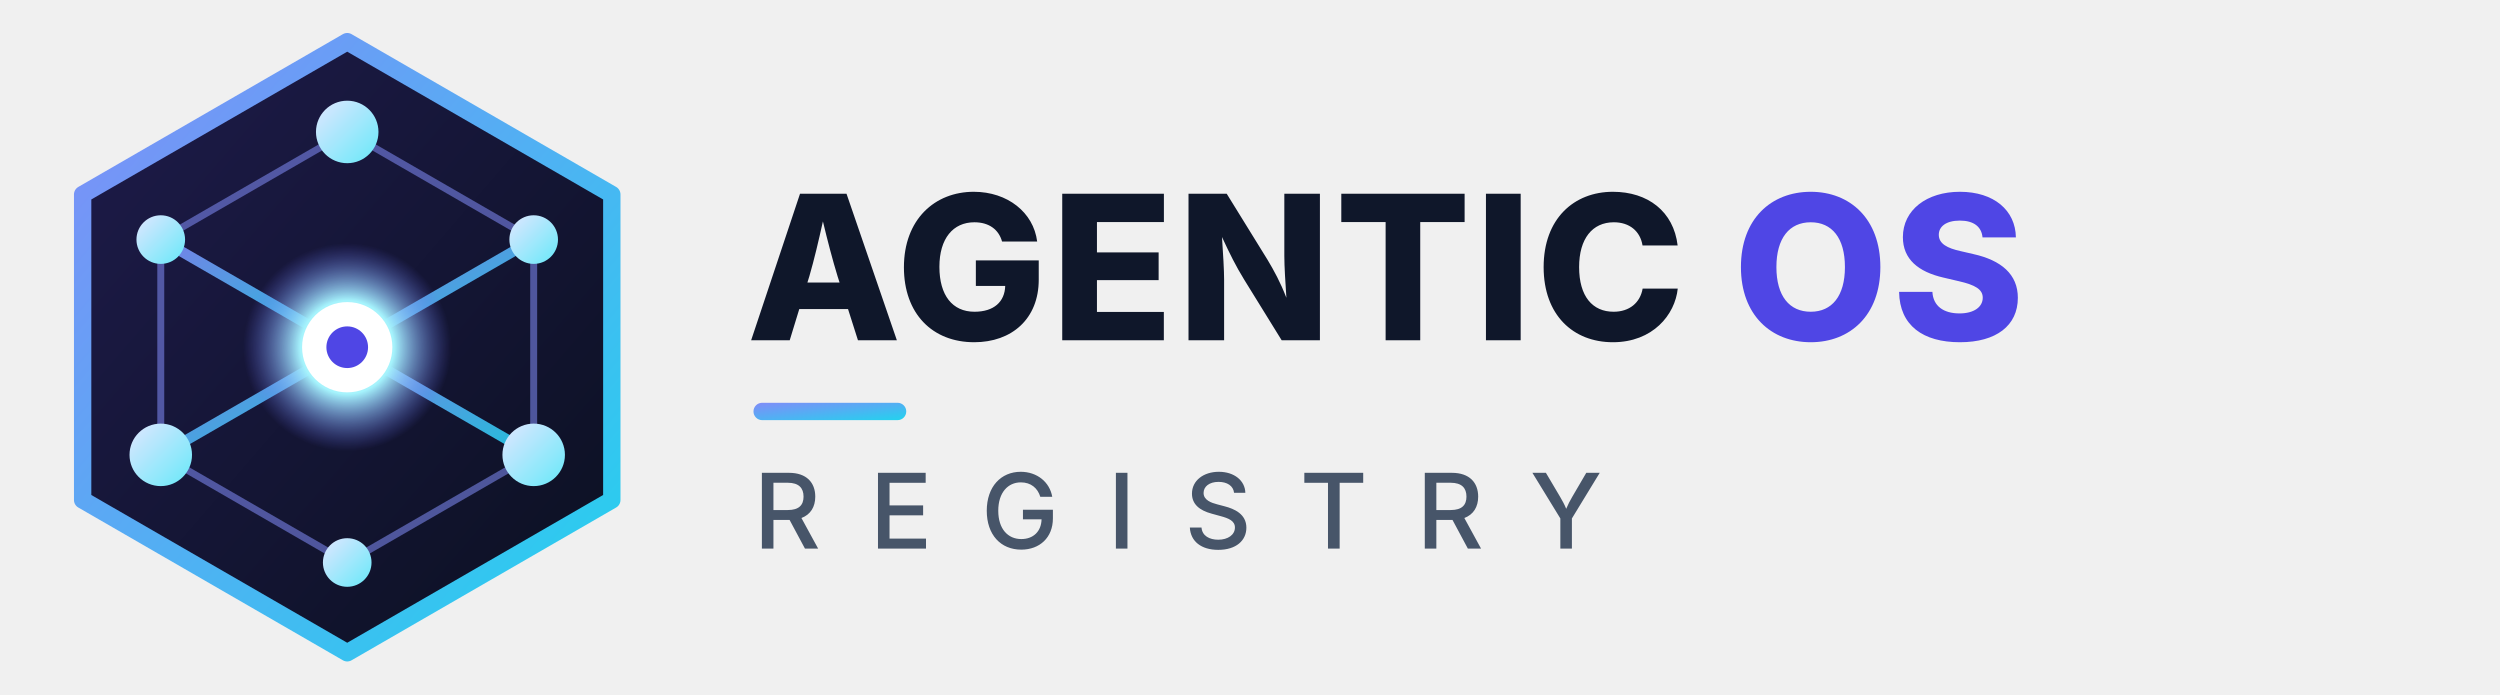
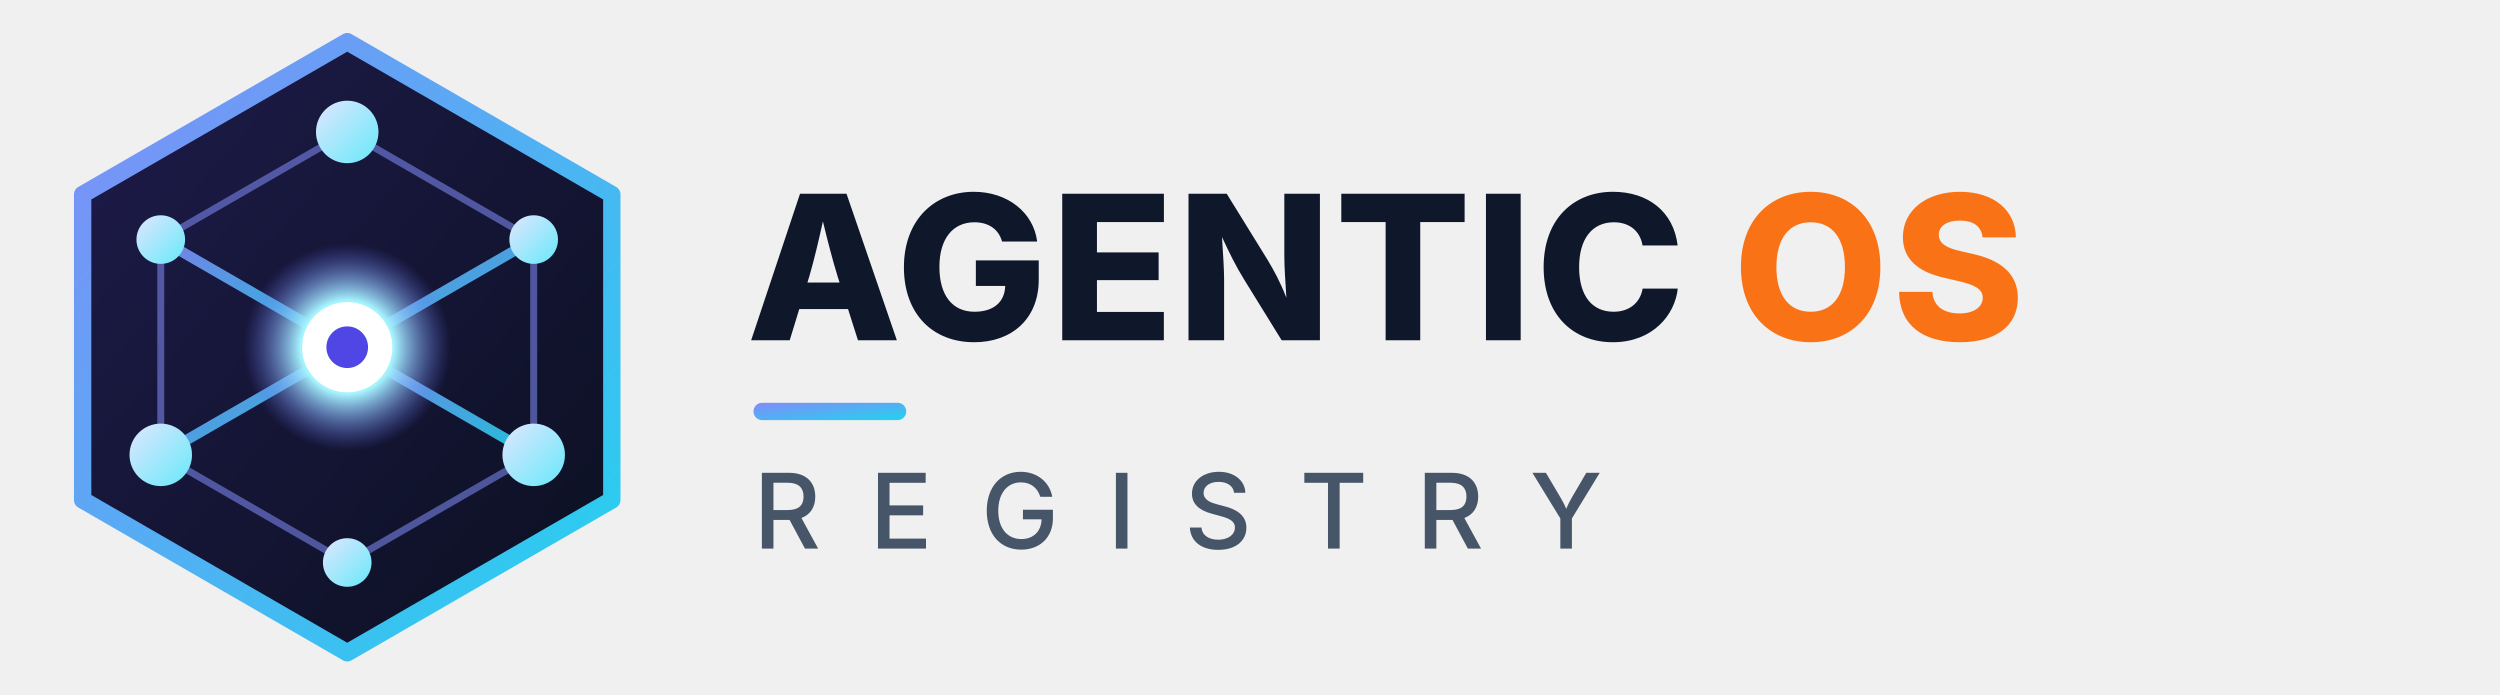
<svg xmlns="http://www.w3.org/2000/svg" viewBox="0 0 720 200" width="720" height="200" role="img">
  <g transform="translate(0 0)">
    <defs>
      <linearGradient id="bg" x1="0" y1="0" x2="1" y2="1">
        <stop offset="0" stop-color="#1e1b4b" />
        <stop offset="1" stop-color="#0b1020" />
      </linearGradient>
      <linearGradient id="ed" x1="0" y1="0" x2="1" y2="1">
        <stop offset="0" stop-color="#818cf8" />
        <stop offset="1" stop-color="#22d3ee" />
      </linearGradient>
      <linearGradient id="n" x1="0" y1="0" x2="1" y2="1">
        <stop offset="0" stop-color="#e0e7ff" />
        <stop offset="1" stop-color="#67e8f9" />
      </linearGradient>
      <radialGradient id="core">
        <stop offset="0" stop-color="#fff" />
        <stop offset=".45" stop-color="#a5f3fc" />
        <stop offset="1" stop-color="#6366f1" stop-opacity="0" />
      </radialGradient>
    </defs>
    <polygon points="100.0,12.0 176.2,56.0 176.2,144.0 100.0,188.0 23.8,144.0 23.8,56.0" fill="url(#bg)" stroke="url(#ed)" stroke-width="5" stroke-linejoin="round" />
    <polygon points="100.0,38.0 153.7,69.0 153.7,131.0 100.0,162.0 46.3,131.0 46.3,69.0" fill="none" stroke="#818cf8" stroke-opacity=".55" stroke-width="2" />
    <g stroke="url(#ed)" stroke-width="3" stroke-linecap="round" opacity=".9">
      <line x1="100" y1="100" x2="100.0" y2="38.0" />
      <line x1="100" y1="100" x2="153.7" y2="69.0" />
      <line x1="100" y1="100" x2="153.7" y2="131.0" />
      <line x1="100" y1="100" x2="100.0" y2="162.0" />
      <line x1="100" y1="100" x2="46.3" y2="131.0" />
      <line x1="100" y1="100" x2="46.3" y2="69.0" />
    </g>
    <circle cx="100.0" cy="38.0" r="9" fill="url(#n)" />
    <circle cx="153.7" cy="69.0" r="7" fill="url(#n)" />
    <circle cx="153.7" cy="131.0" r="9" fill="url(#n)" />
    <circle cx="100.0" cy="162.0" r="7" fill="url(#n)" />
    <circle cx="46.3" cy="131.0" r="9" fill="url(#n)" />
    <circle cx="46.3" cy="69.0" r="7" fill="url(#n)" />
    <circle cx="100" cy="100" r="30" fill="url(#core)" />
    <circle cx="100" cy="100" r="13" fill="#fff" />
    <circle cx="100" cy="100" r="6" fill="#4f46e5" />
  </g>
-   <text x="215" y="98" font-family="Inter,'Segoe UI',Helvetica,Arial,sans-serif" font-size="58" font-weight="800" letter-spacing="1" fill="#0f172a">AGENTIC <tspan fill="#4f46e5">OS</tspan>
+   <text x="215" y="98" font-family="Inter,'Segoe UI',Helvetica,Arial,sans-serif" font-size="58" font-weight="800" letter-spacing="1" fill="#0f172a">AGENTIC <tspan fill="#f97316">OS</tspan>
  </text>
  <rect x="217" y="116" width="44" height="5" rx="2.5" fill="url(#ed)" />
  <text x="217" y="158" font-family="Inter,'Segoe UI',Helvetica,Arial,sans-serif" font-size="30" font-weight="500" letter-spacing="14" fill="#475569">REGISTRY</text>
</svg>
